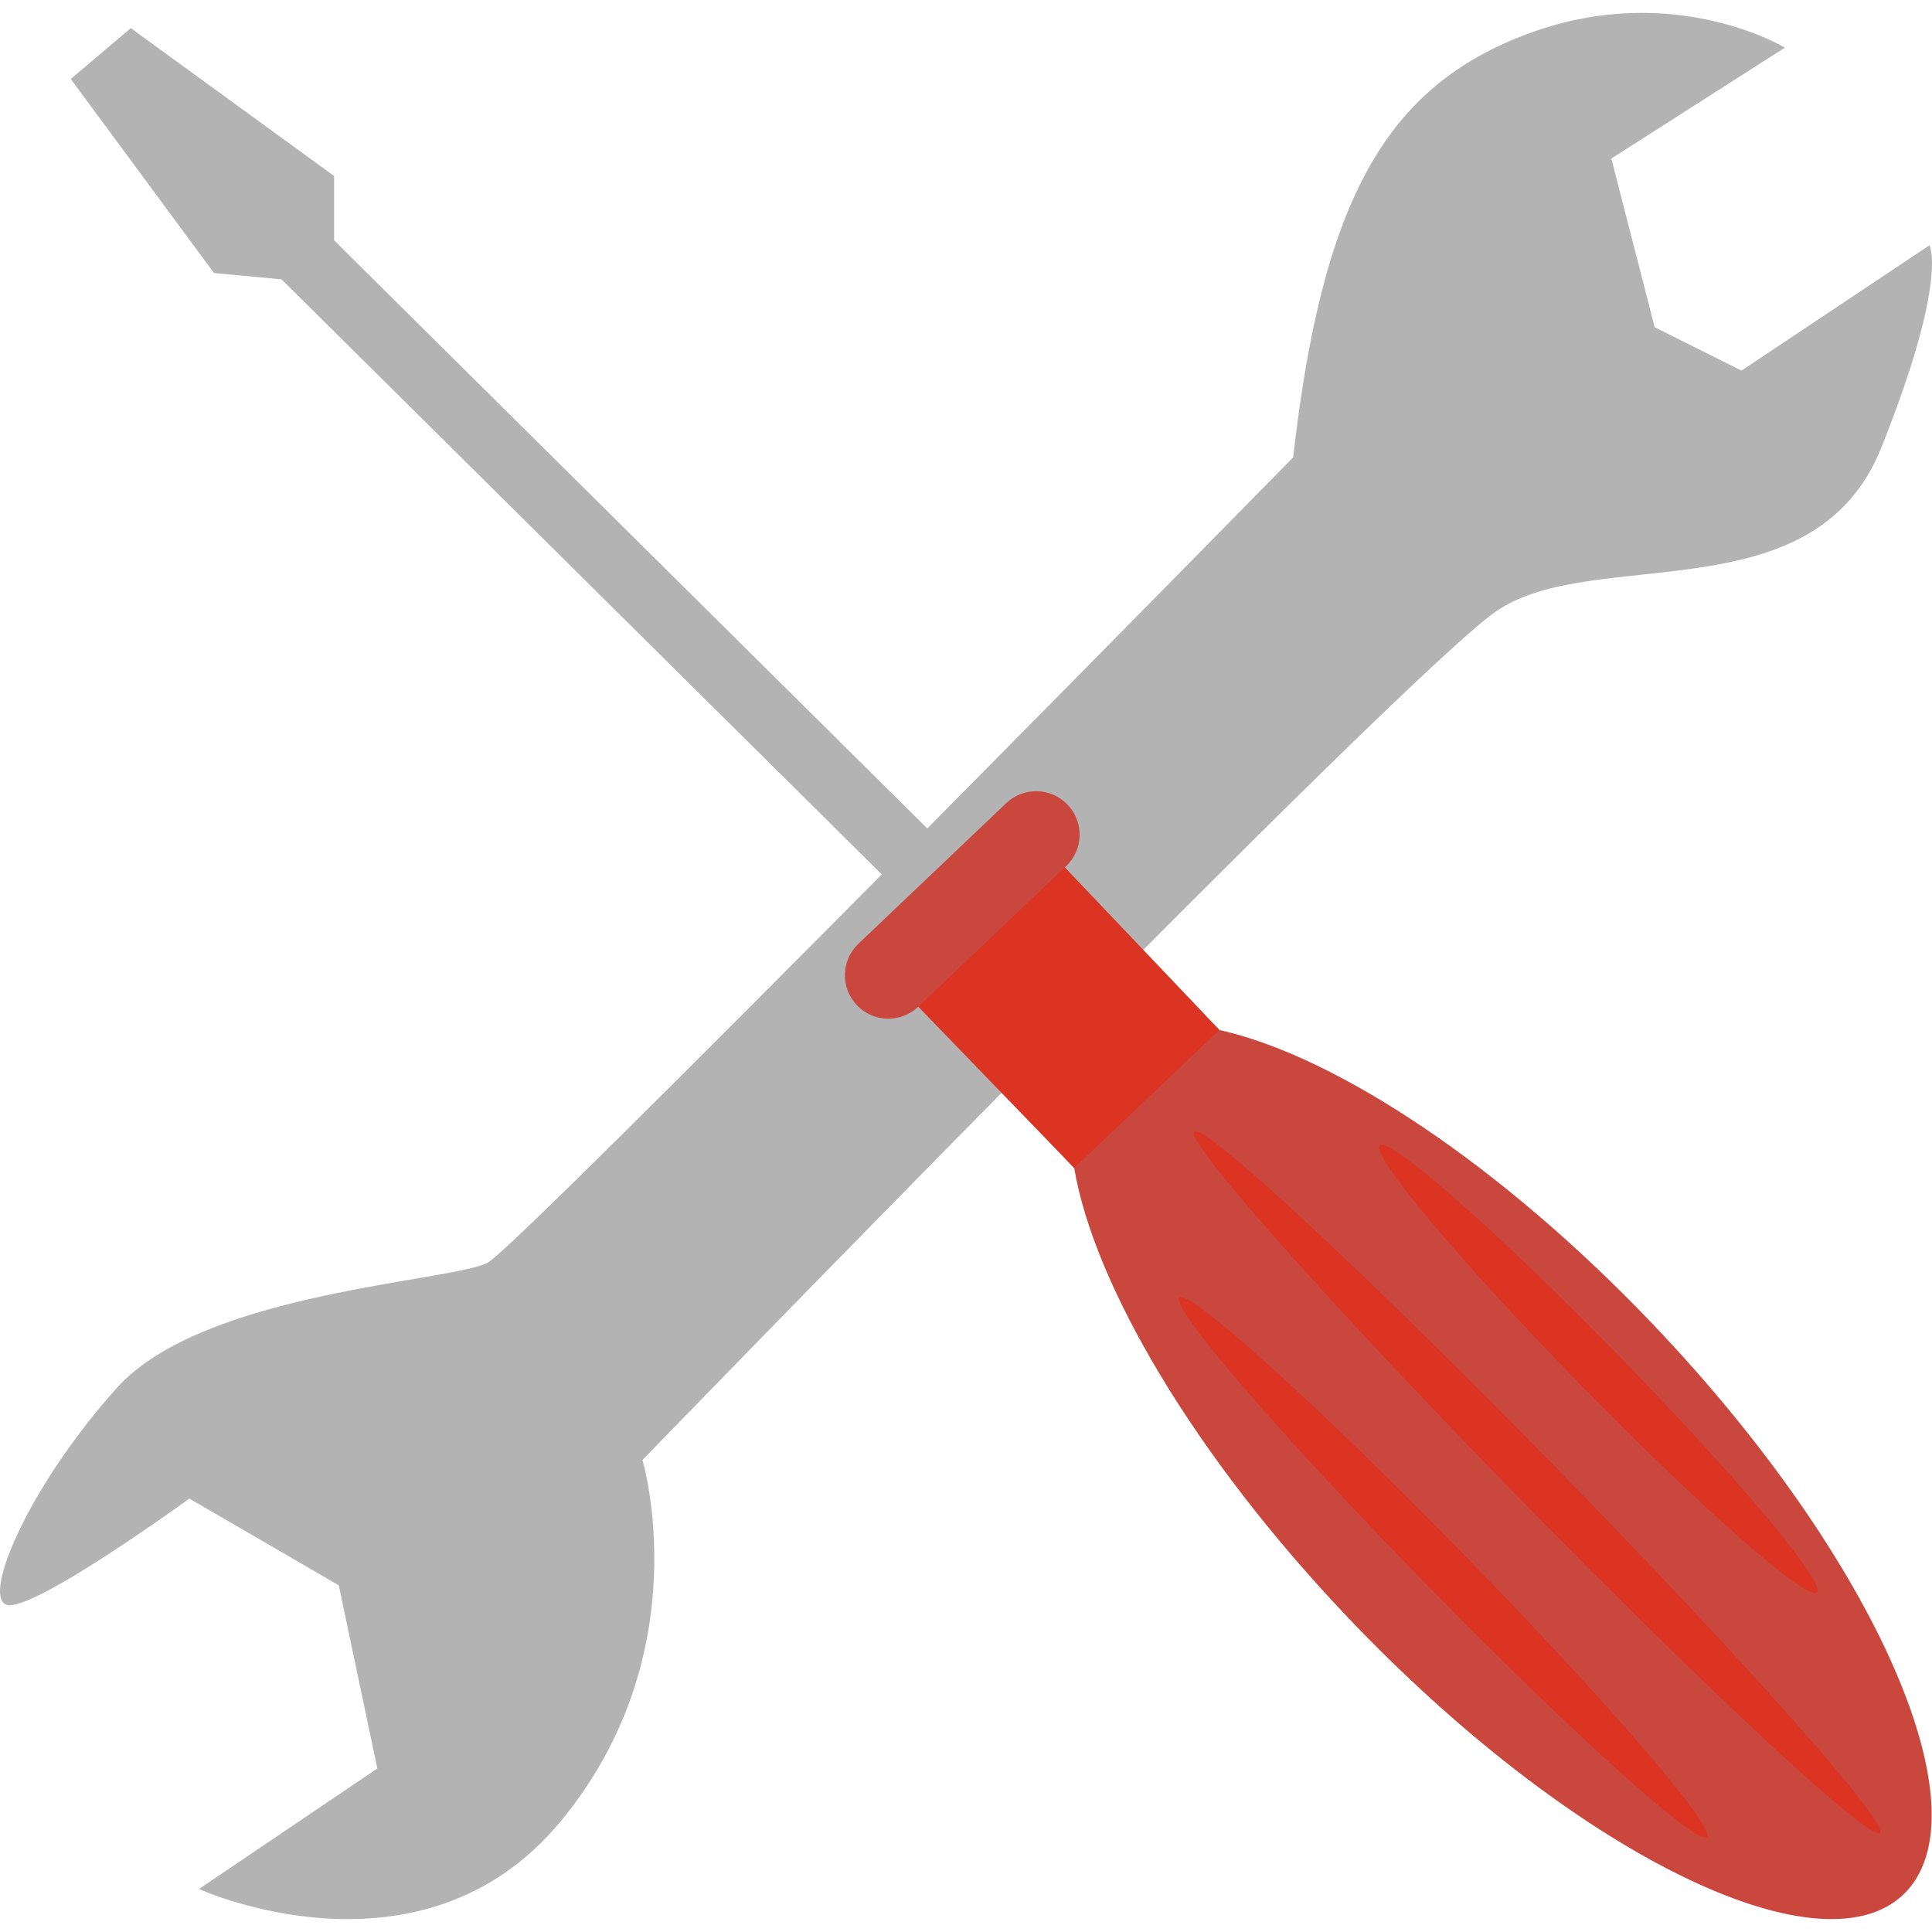
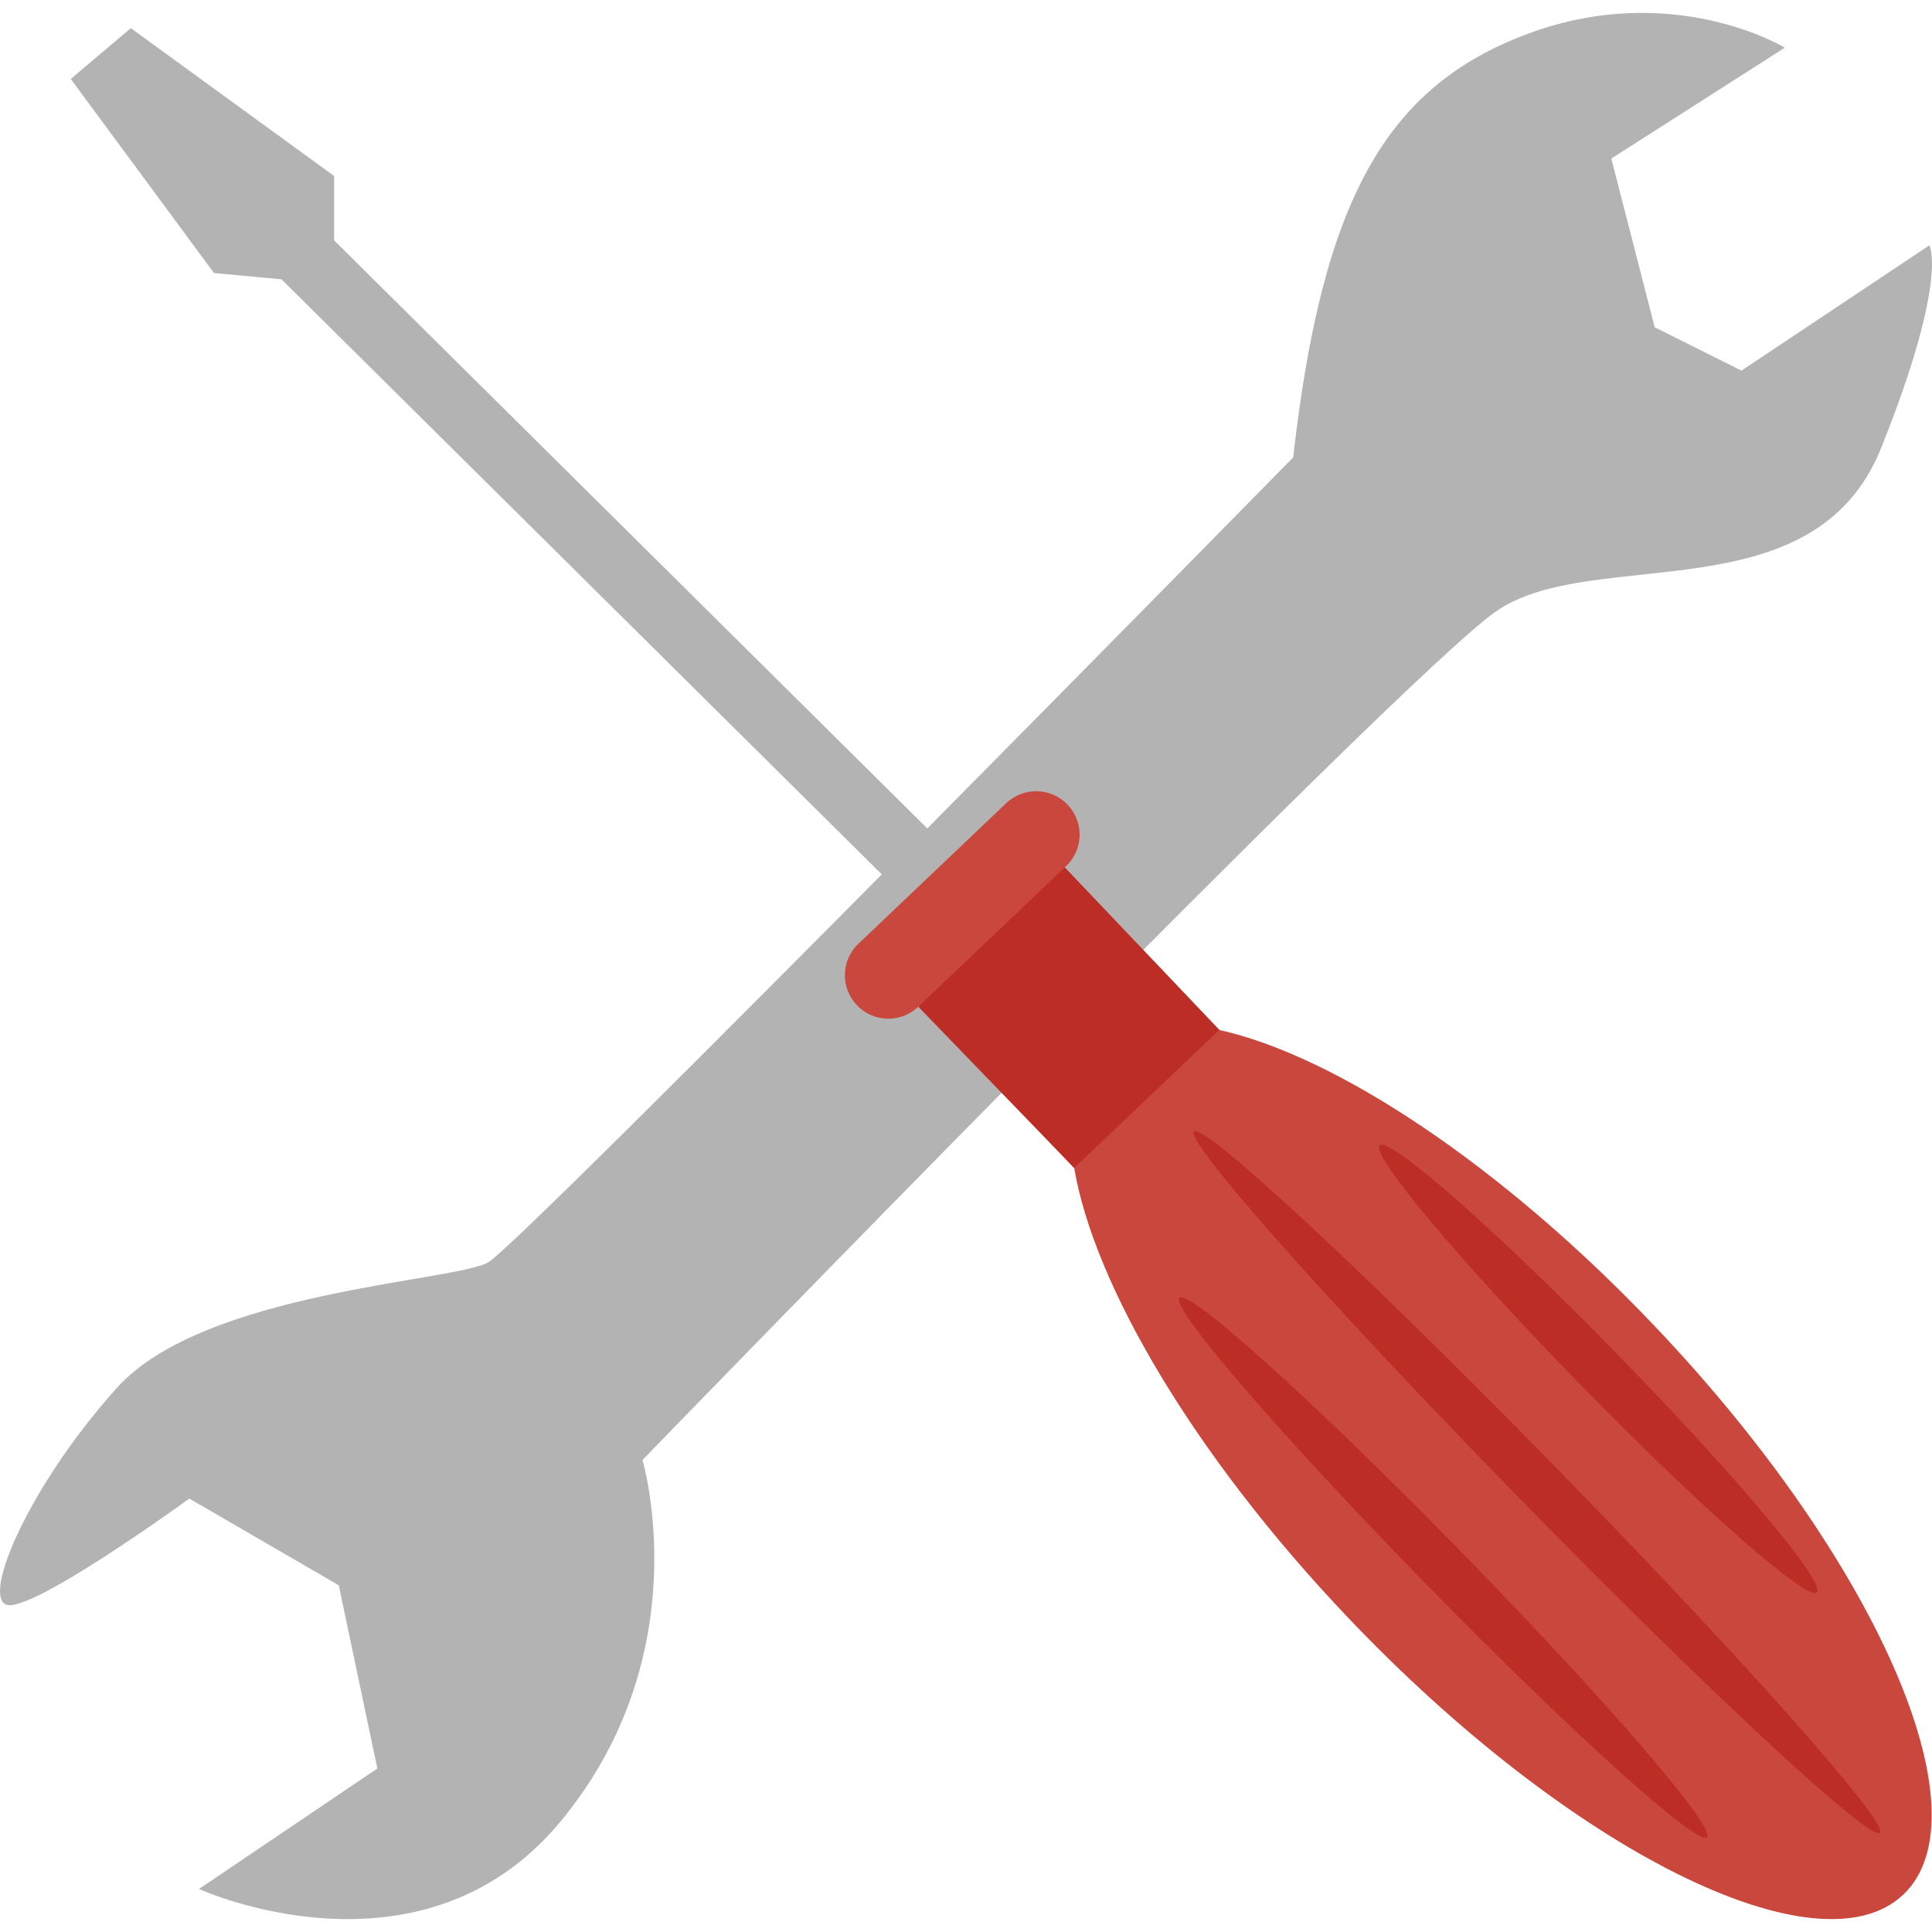
<svg xmlns="http://www.w3.org/2000/svg" width="14" height="14" viewBox="0 0 500 500">
  <path fill="#b3b3b3" d="M334.674 118.372S135.08 321.71 126.348 326.698c-8.732 4.99-73.6 7.484-96.055 32.437-22.454 24.948-34.928 53.64-28.69 56.135s47.402-27.444 47.402-27.444l38.672 22.454 9.98 47.404L51.5 488.87s57.384 26.196 93.56-17.465c36.177-43.66 21.207-93.56 21.207-93.56s195.852-202.09 220.8-219.554c24.95-17.464 82.334 1.25 99.797-42.413 17.465-43.66 12.477-52.393 12.477-52.393L450.69 95.918 428.234 84.69l-11.227-43.66 44.91-28.692S433.224-5.126 395.8 8.596c-37.424 13.722-53.64 43.66-61.126 109.776z" />
  <path fill="#b3b3b3" d="M300.117 274.01L86.467 62.207v-16.66L33.854 7.286 18.312 20.437l37.066 50.218 17.488 1.638L288.332 285.9z" />
  <path fill="#c9473d" d="M428.165 343.128c-39.667-41.714-82.605-69.93-112.613-76.57l-39.998-42.062.355-.336c4.5-4.28 4.676-11.396.397-15.896-4.278-4.5-11.394-4.68-15.895-.4l-38.258 36.38c-4.5 4.28-4.678 11.396-.4 15.897 4.28 4.5 11.396 4.68 15.896.4l.354-.336L278 302.264c5.126 30.304 31.148 74.606 70.814 116.32 57.487 60.45 121.852 92.564 143.764 71.728 21.912-20.836-6.928-86.733-64.413-147.184z" />
-   <path fill="#db3423" d="M393.366 387.89c-49.014-50.116-86.777-92.67-84.345-95.047 2.433-2.38 44.14 36.318 93.152 86.432 49.015 50.114 86.778 92.668 84.346 95.046-2.43 2.38-44.137-36.32-93.152-86.43zm48.387 87.562c2.433-2.377-26.157-35.554-63.857-74.1-37.698-38.543-70.23-67.86-72.662-65.482-2.433 2.378 26.157 35.552 63.855 74.097 37.7 38.543 70.23 67.865 72.663 65.485zm28.463-63.345c2.432-2.38-20.928-30.206-52.175-62.155-31.245-31.944-58.548-55.917-60.98-53.537-2.43 2.377 20.93 30.204 52.175 62.15 31.246 31.95 58.55 55.92 60.98 53.542zM275.554 224.496L237.65 260.54 278 302.264l37.552-35.707z" />
+   <path fill="#bc2d26" d="M393.366 387.89c-49.014-50.116-86.777-92.67-84.345-95.047 2.433-2.38 44.14 36.318 93.152 86.432 49.015 50.114 86.778 92.668 84.346 95.046-2.43 2.38-44.137-36.32-93.152-86.43zm48.387 87.562c2.433-2.377-26.157-35.554-63.857-74.1-37.698-38.543-70.23-67.86-72.662-65.482-2.433 2.378 26.157 35.552 63.855 74.097 37.7 38.543 70.23 67.865 72.663 65.485zm28.463-63.345c2.432-2.38-20.928-30.206-52.175-62.155-31.245-31.944-58.548-55.917-60.98-53.537-2.43 2.377 20.93 30.204 52.175 62.15 31.246 31.95 58.55 55.92 60.98 53.542zM275.554 224.496L237.65 260.54 278 302.264l37.552-35.707z" />
</svg>
